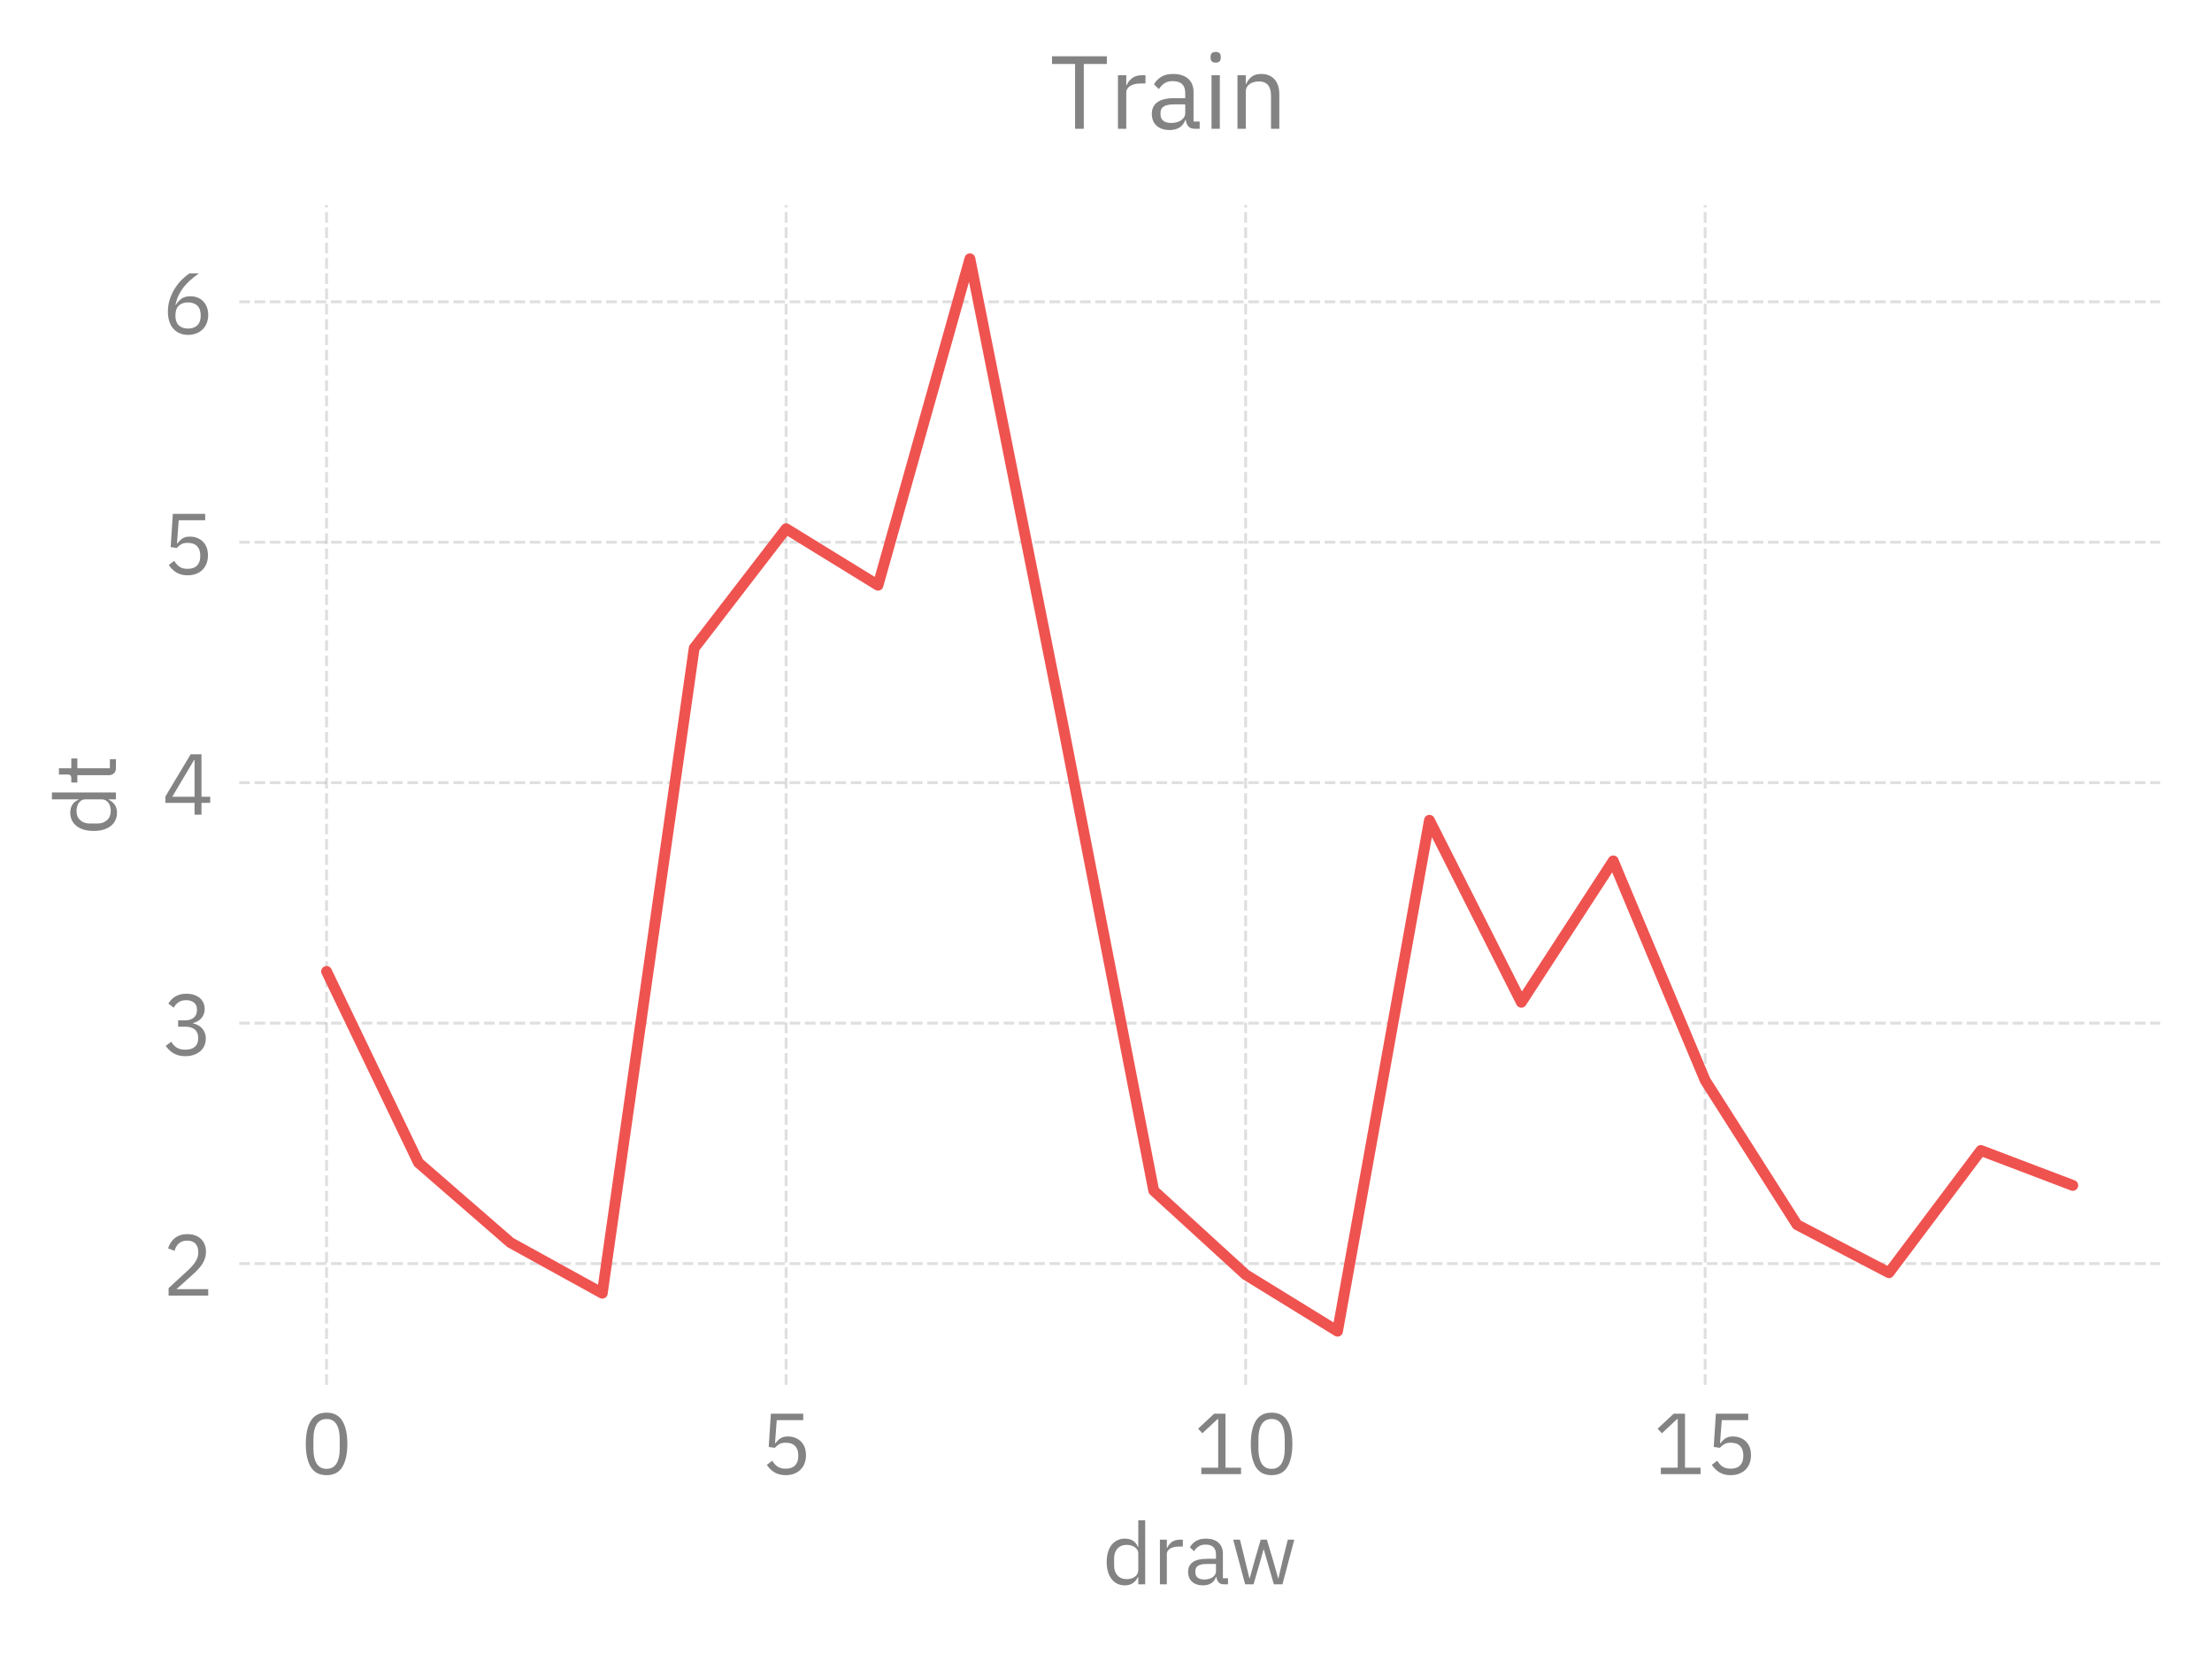
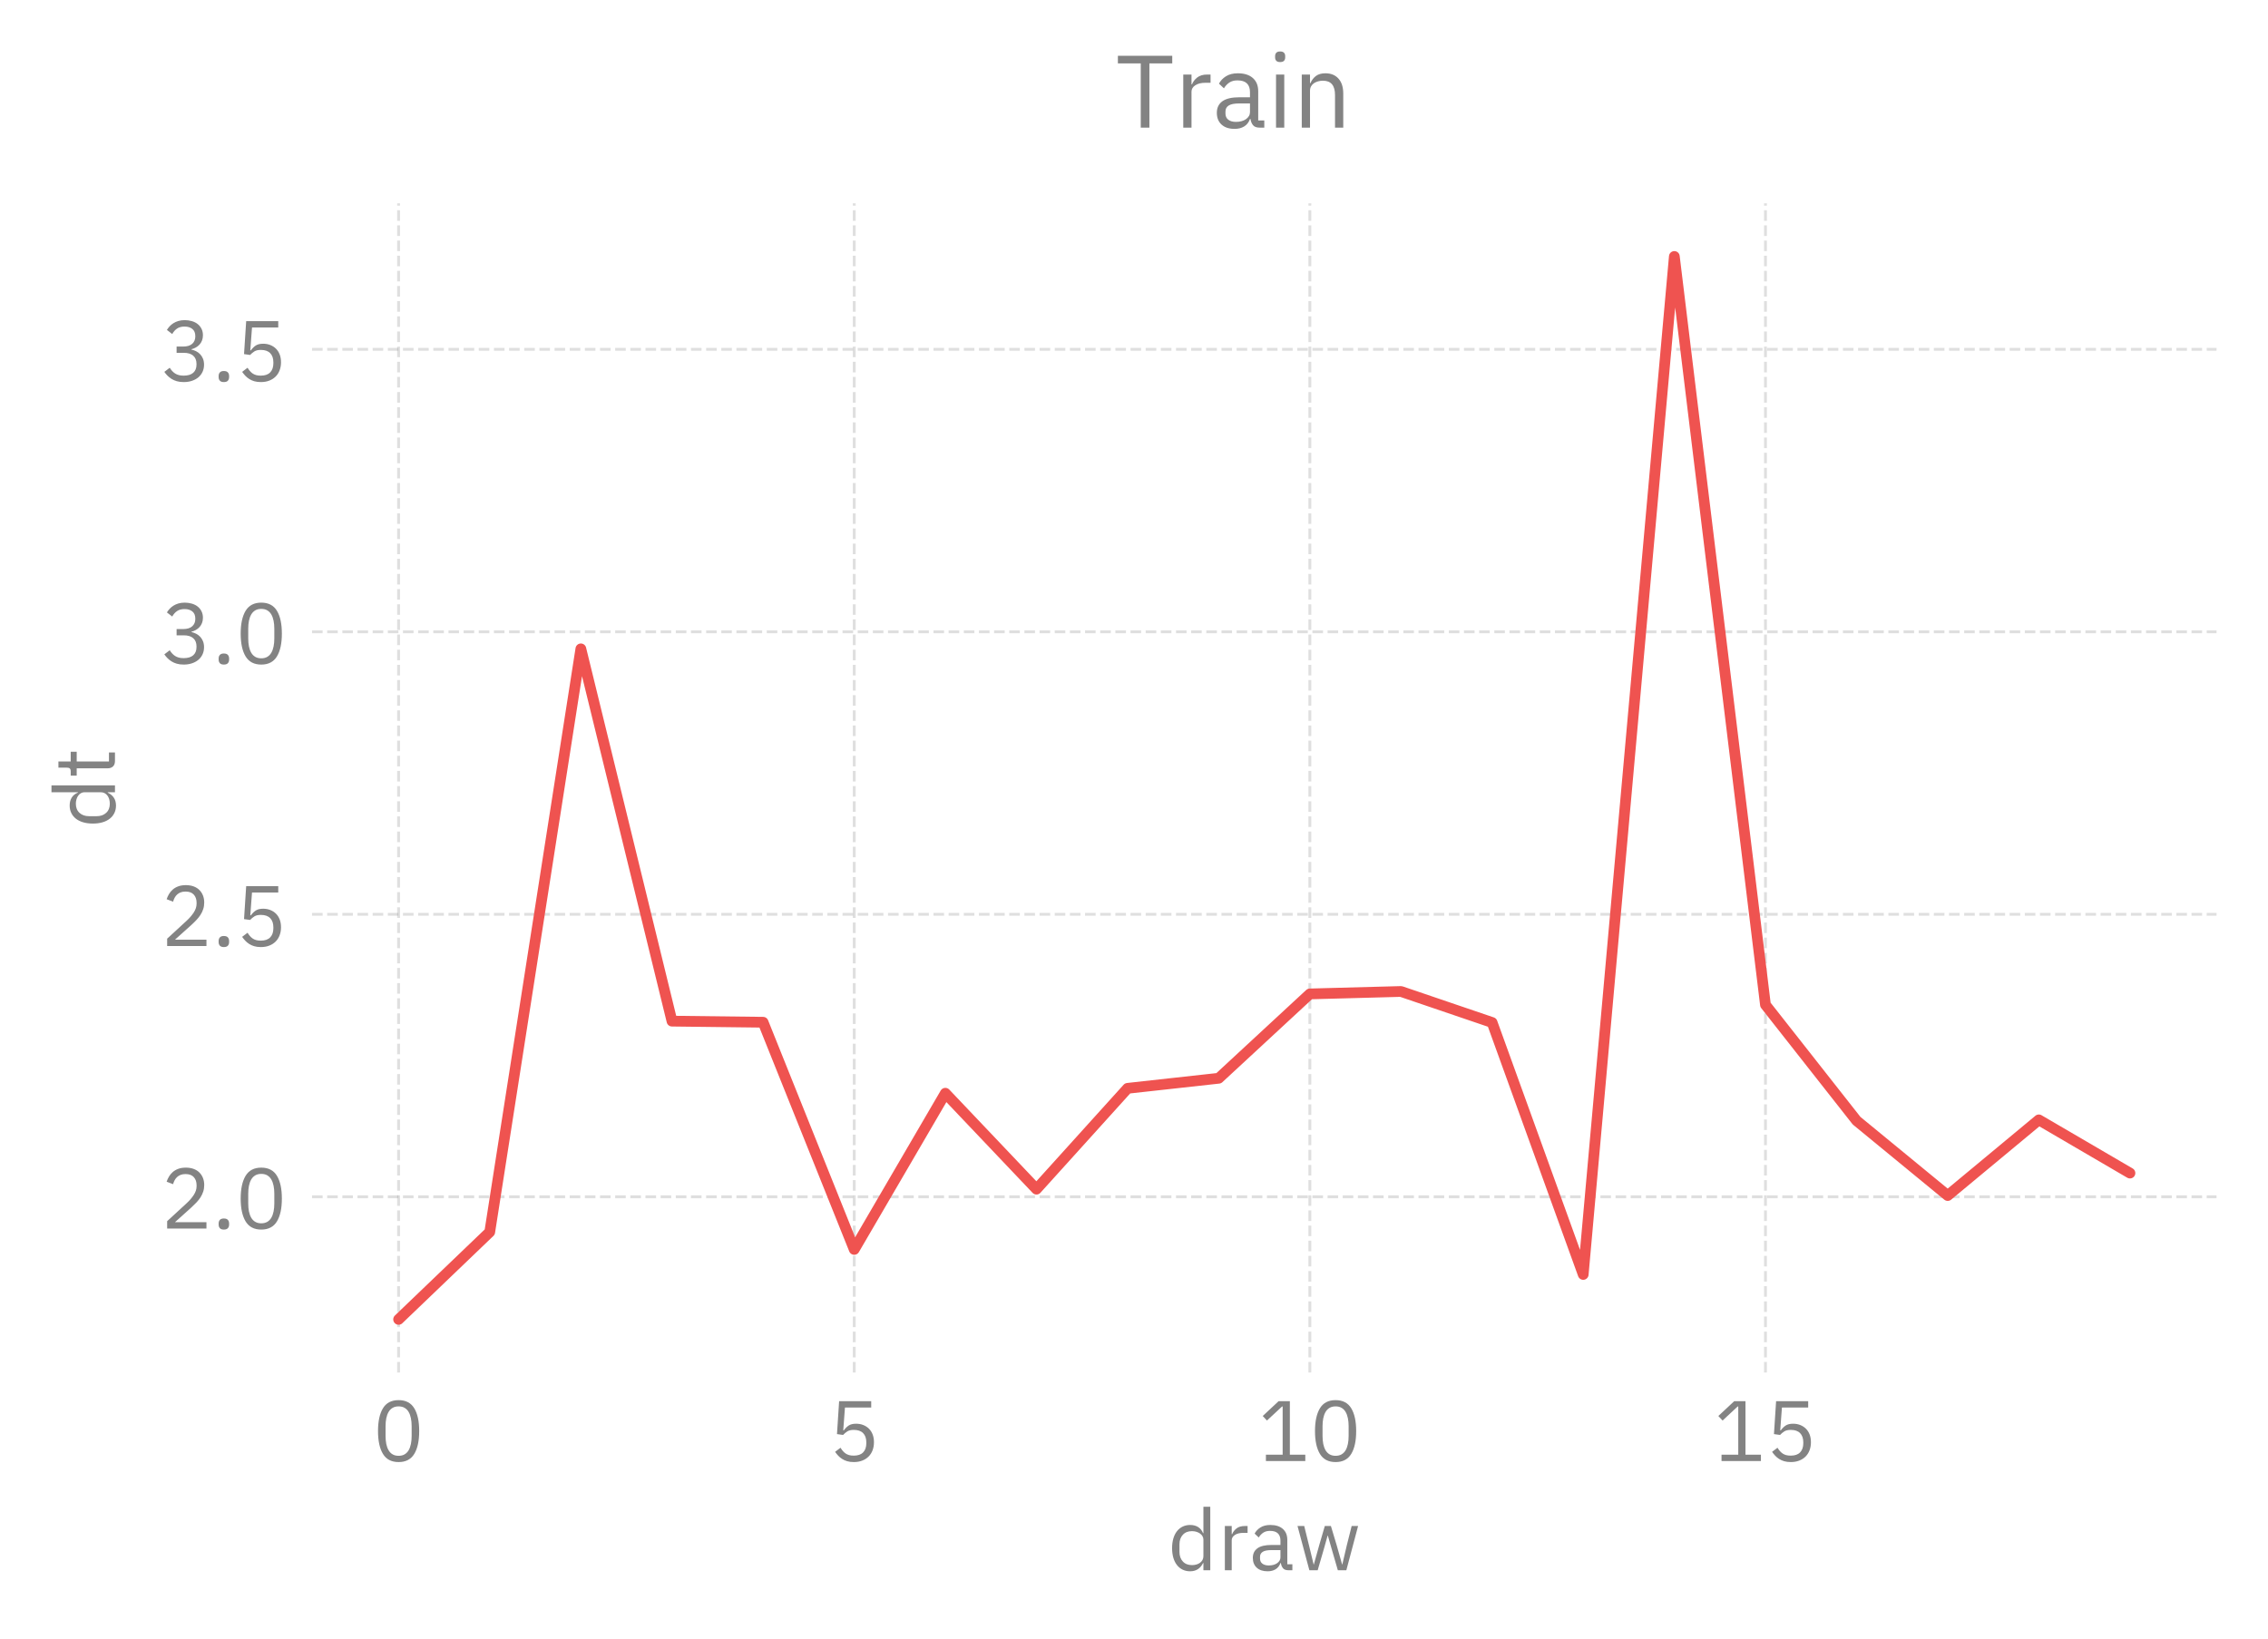
- <svg xmlns="http://www.w3.org/2000/svg" xmlns:xlink="http://www.w3.org/1999/xlink" width="306.756pt" height="229.27pt" viewBox="0 0 306.756 229.27" version="1.1">
+ <svg xmlns="http://www.w3.org/2000/svg" xmlns:xlink="http://www.w3.org/1999/xlink" width="317.22pt" height="229.27pt" viewBox="0 0 317.22 229.27" version="1.1">
  <defs>
    <style type="text/css">*{stroke-linejoin: round; stroke-linecap: butt}</style>
  </defs>
  <g id="figure_1">
    <g id="patch_1">
-       <path d="M 0 229.27  L 306.756 229.27  L 306.756 0  L 0 0  L 0 229.27  z " style="fill: none" />
+       <path d="M 0 229.27  L 317.22 229.27  L 317.22 0  L 0 0  L 0 229.27  z " style="fill: none" />
    </g>
    <g id="axes_1">
      <g id="patch_2">
-         <path d="M 33.18 192.01  L 299.556 192.01  L 299.556 28.443  L 33.18 28.443  L 33.18 192.01  z " style="fill: none" />
+         <path d="M 43.644 192.01  L 310.02 192.01  L 310.02 28.443  L 43.644 28.443  L 43.644 192.01  z " style="fill: none" />
      </g>
      <g id="matplotlib.axis_1">
        <g id="xtick_1">
          <g id="line2d_1">
-             <path d="M 45.288 192.01  L 45.288 28.443  " clip-path="url(#pb0d23357e9)" style="fill: none; stroke-dasharray: 1.48,0.64; stroke-dashoffset: 0; stroke: #838383; stroke-opacity: 0.25; stroke-width: 0.4" />
+             <path d="M 55.752 192.01  L 55.752 28.443  " clip-path="url(#p482a8c02a6)" style="fill: none; stroke-dasharray: 1.48,0.64; stroke-dashoffset: 0; stroke: #838383; stroke-opacity: 0.25; stroke-width: 0.4" />
          </g>
          <g id="text_1">
-             <g style="fill: #838383" transform="translate(41.688 204.3899) scale(0.12 -0.12)">
+             <g style="fill: #838383" transform="translate(52.15238 204.3899) scale(0.12 -0.12)">
              <defs>
                <path id="IBMPlexSans-Regular-30" d="M 1920 -77  Q 1120 -77 752 531  Q 384 1139 384 2234  Q 384 3328 752 3936  Q 1120 4544 1920 4544  Q 2720 4544 3088 3936  Q 3456 3328 3456 2234  Q 3456 1139 3088 531  Q 2720 -77 1920 -77  z M 1920 390  Q 2182 390 2368 499  Q 2554 608 2669 806  Q 2784 1005 2838 1273  Q 2893 1542 2893 1869  L 2893 2598  Q 2893 2925 2838 3193  Q 2784 3462 2669 3660  Q 2554 3859 2368 3968  Q 2182 4077 1920 4077  Q 1658 4077 1472 3968  Q 1286 3859 1171 3660  Q 1056 3462 1001 3193  Q 947 2925 947 2598  L 947 1869  Q 947 1542 1001 1273  Q 1056 1005 1171 806  Q 1286 608 1472 499  Q 1658 390 1920 390  z " transform="scale(0.015625)" />
              </defs>
              <use xlink:href="#IBMPlexSans-Regular-30" />
            </g>
          </g>
        </g>
        <g id="xtick_2">
          <g id="line2d_2">
-             <path d="M 109.014 192.01  L 109.014 28.443  " clip-path="url(#pb0d23357e9)" style="fill: none; stroke-dasharray: 1.48,0.64; stroke-dashoffset: 0; stroke: #838383; stroke-opacity: 0.25; stroke-width: 0.4" />
+             <path d="M 119.479 192.01  L 119.479 28.443  " clip-path="url(#p482a8c02a6)" style="fill: none; stroke-dasharray: 1.48,0.64; stroke-dashoffset: 0; stroke: #838383; stroke-opacity: 0.25; stroke-width: 0.4" />
          </g>
          <g id="text_2">
-             <g style="fill: #838383" transform="translate(105.4143 204.3899) scale(0.12 -0.12)">
+             <g style="fill: #838383" transform="translate(115.8787 204.3899) scale(0.12 -0.12)">
              <defs>
                <path id="IBMPlexSans-Regular-35" d="M 3187 3994  L 1229 3994  L 1101 2291  L 1146 2291  Q 1306 2515 1507 2649  Q 1709 2784 2061 2784  Q 2349 2784 2592 2688  Q 2835 2592 3014 2416  Q 3194 2240 3293 1984  Q 3392 1728 3392 1402  Q 3392 1075 3289 803  Q 3187 531 2992 336  Q 2797 141 2518 32  Q 2240 -77 1888 -77  Q 1606 -77 1392 -13  Q 1178 51 1011 160  Q 845 269 720 403  Q 595 538 493 685  L 896 992  Q 979 858 1072 749  Q 1165 640 1277 563  Q 1389 486 1536 444  Q 1683 403 1888 403  Q 2349 403 2585 646  Q 2822 890 2822 1331  L 2822 1395  Q 2822 1837 2585 2080  Q 2349 2323 1888 2323  Q 1581 2323 1405 2211  Q 1229 2099 1088 1946  L 634 2010  L 794 4467  L 3187 4467  L 3187 3994  z " transform="scale(0.015625)" />
              </defs>
              <use xlink:href="#IBMPlexSans-Regular-35" />
            </g>
          </g>
        </g>
        <g id="xtick_3">
          <g id="line2d_3">
-             <path d="M 172.741 192.01  L 172.741 28.443  " clip-path="url(#pb0d23357e9)" style="fill: none; stroke-dasharray: 1.48,0.64; stroke-dashoffset: 0; stroke: #838383; stroke-opacity: 0.25; stroke-width: 0.4" />
+             <path d="M 183.205 192.01  L 183.205 28.443  " clip-path="url(#p482a8c02a6)" style="fill: none; stroke-dasharray: 1.48,0.64; stroke-dashoffset: 0; stroke: #838383; stroke-opacity: 0.25; stroke-width: 0.4" />
          </g>
          <g id="text_3">
-             <g style="fill: #838383" transform="translate(165.5407 204.3899) scale(0.12 -0.12)">
+             <g style="fill: #838383" transform="translate(176.0051 204.3899) scale(0.12 -0.12)">
              <defs>
                <path id="IBMPlexSans-Regular-31" d="M 563 0  L 563 474  L 1811 474  L 1811 4070  L 1766 4070  L 640 3021  L 326 3360  L 1510 4467  L 2349 4467  L 2349 474  L 3501 474  L 3501 0  L 563 0  z " transform="scale(0.015625)" />
              </defs>
              <use xlink:href="#IBMPlexSans-Regular-31" />
              <use xlink:href="#IBMPlexSans-Regular-30" transform="translate(59.99999 0)" />
            </g>
          </g>
        </g>
        <g id="xtick_4">
          <g id="line2d_4">
-             <path d="M 236.467 192.01  L 236.467 28.443  " clip-path="url(#pb0d23357e9)" style="fill: none; stroke-dasharray: 1.48,0.64; stroke-dashoffset: 0; stroke: #838383; stroke-opacity: 0.25; stroke-width: 0.4" />
+             <path d="M 246.931 192.01  L 246.931 28.443  " clip-path="url(#p482a8c02a6)" style="fill: none; stroke-dasharray: 1.48,0.64; stroke-dashoffset: 0; stroke: #838383; stroke-opacity: 0.25; stroke-width: 0.4" />
          </g>
          <g id="text_4">
-             <g style="fill: #838383" transform="translate(229.267 204.3899) scale(0.12 -0.12)">
+             <g style="fill: #838383" transform="translate(239.7314 204.3899) scale(0.12 -0.12)">
              <use xlink:href="#IBMPlexSans-Regular-31" />
              <use xlink:href="#IBMPlexSans-Regular-35" transform="translate(59.99999 0)" />
            </g>
          </g>
        </g>
        <g id="text_5">
-           <g style="fill: #838383" transform="translate(152.8737 219.6699) scale(0.12 -0.12)">
+           <g style="fill: #838383" transform="translate(163.338 219.6699) scale(0.12 -0.12)">
            <defs>
              <path id="IBMPlexSans-Regular-64" d="M 2656 538  L 2630 538  Q 2330 -77 1664 -77  Q 1357 -77 1107 44  Q 858 166 682 390  Q 506 614 413 934  Q 320 1254 320 1651  Q 320 2048 413 2368  Q 506 2688 682 2912  Q 858 3136 1107 3257  Q 1357 3379 1664 3379  Q 2010 3379 2256 3228  Q 2502 3078 2630 2765  L 2656 2765  L 2656 4736  L 3168 4736  L 3168 0  L 2656 0  L 2656 538  z M 1805 384  Q 1978 384 2134 429  Q 2291 474 2406 560  Q 2522 646 2589 771  Q 2656 896 2656 1056  L 2656 2285  Q 2656 2419 2589 2537  Q 2522 2656 2406 2739  Q 2291 2822 2134 2870  Q 1978 2918 1805 2918  Q 1370 2918 1120 2646  Q 870 2374 870 1933  L 870 1370  Q 870 928 1120 656  Q 1370 384 1805 384  z " transform="scale(0.015625)" />
              <path id="IBMPlexSans-Regular-72" d="M 544 0  L 544 3302  L 1056 3302  L 1056 2694  L 1088 2694  Q 1178 2931 1408 3116  Q 1638 3302 2042 3302  L 2240 3302  L 2240 2790  L 1939 2790  Q 1523 2790 1289 2633  Q 1056 2477 1056 2240  L 1056 0  L 544 0  z " transform="scale(0.015625)" />
              <path id="IBMPlexSans-Regular-61" d="M 2944 0  Q 2656 0 2531 153  Q 2406 307 2374 538  L 2342 538  Q 2234 230 1984 76  Q 1734 -77 1389 -77  Q 864 -77 573 192  Q 282 461 282 922  Q 282 1389 624 1638  Q 966 1888 1690 1888  L 2342 1888  L 2342 2214  Q 2342 2566 2150 2752  Q 1958 2938 1562 2938  Q 1261 2938 1059 2803  Q 858 2669 723 2445  L 416 2733  Q 550 3002 844 3190  Q 1139 3379 1587 3379  Q 2189 3379 2521 3084  Q 2854 2790 2854 2266  L 2854 448  L 3232 448  L 3232 0  L 2944 0  z M 1472 358  Q 1664 358 1824 403  Q 1984 448 2099 531  Q 2214 614 2278 723  Q 2342 832 2342 960  L 2342 1504  L 1664 1504  Q 1222 1504 1020 1376  Q 819 1248 819 1005  L 819 870  Q 819 627 995 492  Q 1171 358 1472 358  z " transform="scale(0.015625)" />
              <path id="IBMPlexSans-Regular-77" d="M 198 3302  L 698 3302  L 1050 1875  L 1402 429  L 1414 429  L 1818 1875  L 2234 3302  L 2688 3302  L 3117 1875  L 3526 429  L 3539 429  L 3878 1875  L 4237 3302  L 4717 3302  L 3840 0  L 3206 0  L 2746 1587  L 2458 2592  L 2445 2592  L 2163 1587  L 1702 0  L 1082 0  L 198 3302  z " transform="scale(0.015625)" />
            </defs>
            <use xlink:href="#IBMPlexSans-Regular-64" />
            <use xlink:href="#IBMPlexSans-Regular-72" transform="translate(57.99999 0)" />
            <use xlink:href="#IBMPlexSans-Regular-61" transform="translate(94.69998 0)" />
            <use xlink:href="#IBMPlexSans-Regular-77" transform="translate(148.1 0)" />
          </g>
        </g>
      </g>
      <g id="matplotlib.axis_2">
        <g id="ytick_1">
          <g id="line2d_5">
-             <path d="M 33.18 175.196  L 299.556 175.196  " clip-path="url(#pb0d23357e9)" style="fill: none; stroke-dasharray: 1.48,0.64; stroke-dashoffset: 0; stroke: #838383; stroke-opacity: 0.25; stroke-width: 0.4" />
+             <path d="M 43.644 167.425  L 310.02 167.425  " clip-path="url(#p482a8c02a6)" style="fill: none; stroke-dasharray: 1.48,0.64; stroke-dashoffset: 0; stroke: #838383; stroke-opacity: 0.25; stroke-width: 0.4" />
          </g>
          <g id="text_6">
-             <g style="fill: #838383" transform="translate(22.48 179.6357) scale(0.12 -0.12)">
+             <g style="fill: #838383" transform="translate(22.48 171.8648) scale(0.12 -0.12)">
              <defs>
                <path id="IBMPlexSans-Regular-32" d="M 3411 0  L 480 0  L 480 550  L 1939 1894  Q 2253 2182 2464 2505  Q 2675 2829 2675 3155  L 2675 3232  Q 2675 3603 2470 3833  Q 2266 4064 1850 4064  Q 1645 4064 1491 4006  Q 1338 3949 1226 3846  Q 1114 3744 1040 3606  Q 966 3469 922 3309  L 442 3494  Q 506 3693 618 3881  Q 730 4070 899 4217  Q 1069 4365 1309 4454  Q 1549 4544 1875 4544  Q 2202 4544 2458 4448  Q 2714 4352 2886 4179  Q 3059 4006 3152 3769  Q 3245 3533 3245 3245  Q 3245 2982 3171 2758  Q 3098 2534 2970 2332  Q 2842 2131 2659 1939  Q 2477 1747 2266 1555  L 1062 474  L 3411 474  L 3411 0  z " transform="scale(0.015625)" />
+                 <path id="IBMPlexSans-Regular-2e" d="M 870 -77  Q 666 -77 573 25  Q 480 128 480 294  L 480 378  Q 480 544 573 646  Q 666 749 870 749  Q 1075 749 1168 646  Q 1261 544 1261 378  L 1261 294  Q 1261 128 1168 25  Q 1075 -77 870 -77  z " transform="scale(0.015625)" />
              </defs>
              <use xlink:href="#IBMPlexSans-Regular-32" />
+               <use xlink:href="#IBMPlexSans-Regular-2e" transform="translate(59.99999 0)" />
+               <use xlink:href="#IBMPlexSans-Regular-30" transform="translate(87.19998 0)" />
            </g>
          </g>
        </g>
        <g id="ytick_2">
          <g id="line2d_6">
-             <path d="M 33.18 141.858  L 299.556 141.858  " clip-path="url(#pb0d23357e9)" style="fill: none; stroke-dasharray: 1.48,0.64; stroke-dashoffset: 0; stroke: #838383; stroke-opacity: 0.25; stroke-width: 0.4" />
+             <path d="M 43.644 127.905  L 310.02 127.905  " clip-path="url(#p482a8c02a6)" style="fill: none; stroke-dasharray: 1.48,0.64; stroke-dashoffset: 0; stroke: #838383; stroke-opacity: 0.25; stroke-width: 0.4" />
          </g>
          <g id="text_7">
-             <g style="fill: #838383" transform="translate(22.48 146.2983) scale(0.12 -0.12)">
-               <defs>
-                 <path id="IBMPlexSans-Regular-33" d="M 1670 2573  Q 2125 2573 2352 2781  Q 2579 2989 2579 3315  L 2579 3360  Q 2579 3712 2358 3888  Q 2138 4064 1779 4064  Q 1434 4064 1216 3913  Q 998 3763 858 3507  L 461 3814  Q 544 3949 662 4080  Q 781 4211 941 4313  Q 1101 4416 1312 4480  Q 1523 4544 1792 4544  Q 2074 4544 2323 4470  Q 2573 4397 2755 4253  Q 2938 4109 3043 3897  Q 3149 3686 3149 3418  Q 3149 3200 3081 3027  Q 3014 2854 2899 2726  Q 2784 2598 2627 2508  Q 2470 2419 2291 2374  L 2291 2349  Q 2470 2310 2640 2224  Q 2810 2138 2941 2000  Q 3072 1862 3152 1667  Q 3232 1472 3232 1222  Q 3232 934 3123 694  Q 3014 454 2816 284  Q 2618 115 2336 19  Q 2054 -77 1715 -77  Q 1427 -77 1203 -13  Q 979 51 806 160  Q 634 269 502 403  Q 371 538 269 685  L 672 992  Q 755 858 854 749  Q 954 640 1075 563  Q 1197 486 1350 444  Q 1504 403 1709 403  Q 2182 403 2425 617  Q 2669 832 2669 1229  L 2669 1280  Q 2669 1677 2425 1891  Q 2182 2106 1709 2106  L 1184 2106  L 1184 2573  L 1670 2573  z " transform="scale(0.015625)" />
-               </defs>
-               <use xlink:href="#IBMPlexSans-Regular-33" />
+             <g style="fill: #838383" transform="translate(22.48 132.3451) scale(0.12 -0.12)">
+               <use xlink:href="#IBMPlexSans-Regular-32" />
+               <use xlink:href="#IBMPlexSans-Regular-2e" transform="translate(59.99999 0)" />
+               <use xlink:href="#IBMPlexSans-Regular-35" transform="translate(87.19998 0)" />
            </g>
          </g>
        </g>
        <g id="ytick_3">
          <g id="line2d_7">
-             <path d="M 33.18 108.521  L 299.556 108.521  " clip-path="url(#pb0d23357e9)" style="fill: none; stroke-dasharray: 1.48,0.64; stroke-dashoffset: 0; stroke: #838383; stroke-opacity: 0.25; stroke-width: 0.4" />
+             <path d="M 43.644 88.385  L 310.02 88.385  " clip-path="url(#p482a8c02a6)" style="fill: none; stroke-dasharray: 1.48,0.64; stroke-dashoffset: 0; stroke: #838383; stroke-opacity: 0.25; stroke-width: 0.4" />
          </g>
          <g id="text_8">
-             <g style="fill: #838383" transform="translate(22.48 112.961) scale(0.12 -0.12)">
+             <g style="fill: #838383" transform="translate(22.48 92.82533) scale(0.12 -0.12)">
              <defs>
-                 <path id="IBMPlexSans-Regular-34" d="M 2400 0  L 2400 877  L 243 877  L 243 1350  L 2112 4467  L 2912 4467  L 2912 1325  L 3558 1325  L 3558 877  L 2912 877  L 2912 0  L 2400 0  z M 749 1325  L 2400 1325  L 2400 4051  L 2368 4051  L 749 1325  z " transform="scale(0.015625)" />
+                 <path id="IBMPlexSans-Regular-33" d="M 1670 2573  Q 2125 2573 2352 2781  Q 2579 2989 2579 3315  L 2579 3360  Q 2579 3712 2358 3888  Q 2138 4064 1779 4064  Q 1434 4064 1216 3913  Q 998 3763 858 3507  L 461 3814  Q 544 3949 662 4080  Q 781 4211 941 4313  Q 1101 4416 1312 4480  Q 1523 4544 1792 4544  Q 2074 4544 2323 4470  Q 2573 4397 2755 4253  Q 2938 4109 3043 3897  Q 3149 3686 3149 3418  Q 3149 3200 3081 3027  Q 3014 2854 2899 2726  Q 2784 2598 2627 2508  Q 2470 2419 2291 2374  L 2291 2349  Q 2470 2310 2640 2224  Q 2810 2138 2941 2000  Q 3072 1862 3152 1667  Q 3232 1472 3232 1222  Q 3232 934 3123 694  Q 3014 454 2816 284  Q 2618 115 2336 19  Q 2054 -77 1715 -77  Q 1427 -77 1203 -13  Q 979 51 806 160  Q 634 269 502 403  Q 371 538 269 685  L 672 992  Q 755 858 854 749  Q 954 640 1075 563  Q 1197 486 1350 444  Q 1504 403 1709 403  Q 2182 403 2425 617  Q 2669 832 2669 1229  L 2669 1280  Q 2669 1677 2425 1891  Q 2182 2106 1709 2106  L 1184 2106  L 1184 2573  L 1670 2573  z " transform="scale(0.015625)" />
              </defs>
-               <use xlink:href="#IBMPlexSans-Regular-34" />
+               <use xlink:href="#IBMPlexSans-Regular-33" />
+               <use xlink:href="#IBMPlexSans-Regular-2e" transform="translate(59.99999 0)" />
+               <use xlink:href="#IBMPlexSans-Regular-30" transform="translate(87.19998 0)" />
            </g>
          </g>
        </g>
        <g id="ytick_4">
          <g id="line2d_8">
-             <path d="M 33.18 75.184  L 299.556 75.184  " clip-path="url(#pb0d23357e9)" style="fill: none; stroke-dasharray: 1.48,0.64; stroke-dashoffset: 0; stroke: #838383; stroke-opacity: 0.25; stroke-width: 0.4" />
+             <path d="M 43.644 48.866  L 310.02 48.866  " clip-path="url(#p482a8c02a6)" style="fill: none; stroke-dasharray: 1.48,0.64; stroke-dashoffset: 0; stroke: #838383; stroke-opacity: 0.25; stroke-width: 0.4" />
          </g>
          <g id="text_9">
-             <g style="fill: #838383" transform="translate(22.48 79.62361) scale(0.12 -0.12)">
-               <use xlink:href="#IBMPlexSans-Regular-35" />
+             <g style="fill: #838383" transform="translate(22.48 53.3056) scale(0.12 -0.12)">
+               <use xlink:href="#IBMPlexSans-Regular-33" />
+               <use xlink:href="#IBMPlexSans-Regular-2e" transform="translate(59.99999 0)" />
+               <use xlink:href="#IBMPlexSans-Regular-35" transform="translate(87.19998 0)" />
            </g>
          </g>
        </g>
-         <g id="ytick_5">
-           <g id="line2d_9">
-             <path d="M 33.18 41.846  L 299.556 41.846  " clip-path="url(#pb0d23357e9)" style="fill: none; stroke-dasharray: 1.48,0.64; stroke-dashoffset: 0; stroke: #838383; stroke-opacity: 0.25; stroke-width: 0.4" />
-           </g>
-           <g id="text_10">
-             <g style="fill: #838383" transform="translate(22.48 46.28626) scale(0.12 -0.12)">
-               <defs>
-                 <path id="IBMPlexSans-Regular-36" d="M 1926 -77  Q 1581 -77 1302 41  Q 1024 160 829 381  Q 634 602 531 922  Q 429 1242 429 1638  Q 429 2138 576 2576  Q 723 3014 956 3376  Q 1190 3738 1472 4016  Q 1754 4294 2022 4467  L 2714 4467  Q 2355 4205 2073 3955  Q 1792 3706 1581 3434  Q 1370 3162 1222 2851  Q 1075 2541 986 2150  L 1018 2138  Q 1178 2413 1430 2595  Q 1683 2778 2093 2778  Q 2381 2778 2624 2682  Q 2867 2586 3040 2406  Q 3213 2227 3312 1971  Q 3411 1715 3411 1402  Q 3411 1075 3305 803  Q 3200 531 3005 336  Q 2810 141 2534 32  Q 2259 -77 1926 -77  z M 1920 390  Q 2362 390 2608 633  Q 2854 877 2854 1331  L 2854 1382  Q 2854 1837 2608 2080  Q 2362 2323 1920 2323  Q 1478 2323 1232 2080  Q 986 1837 986 1382  L 986 1331  Q 986 877 1232 633  Q 1478 390 1920 390  z " transform="scale(0.015625)" />
-               </defs>
-               <use xlink:href="#IBMPlexSans-Regular-36" />
-             </g>
-           </g>
-         </g>
-         <g id="text_11">
+         <g id="text_10">
          <g style="fill: #838383" transform="translate(16.08 115.8118) rotate(-90) scale(0.12 -0.12)">
            <defs>
              <path id="IBMPlexSans-Regular-74" d="M 1274 0  Q 1005 0 867 150  Q 730 301 730 544  L 730 2854  L 186 2854  L 186 3302  L 493 3302  Q 659 3302 720 3369  Q 781 3437 781 3603  L 781 4218  L 1242 4218  L 1242 3302  L 1965 3302  L 1965 2854  L 1242 2854  L 1242 448  L 1914 448  L 1914 0  L 1274 0  z " transform="scale(0.015625)" />
            </defs>
            <use xlink:href="#IBMPlexSans-Regular-64" />
            <use xlink:href="#IBMPlexSans-Regular-74" transform="translate(57.99999 0)" />
          </g>
        </g>
      </g>
-       <g id="line2d_10">
-         <path d="M 45.288 134.694  L 58.033 161.209  L 70.779 172.284  L 83.524 179.308  L 96.269 89.86  L 109.014 73.307  L 121.76 81.146  L 134.505 35.877  L 147.25 99.72  L 159.995 165.084  L 172.741 176.731  L 185.486 184.575  L 198.231 113.733  L 210.976 138.966  L 223.722 119.362  L 236.467 149.791  L 249.212 169.81  L 261.958 176.466  L 274.703 159.515  L 287.448 164.359  " clip-path="url(#pb0d23357e9)" style="fill: none; stroke: #ef5350; stroke-width: 1.5; stroke-linecap: round" />
+       <g id="line2d_9">
+         <path d="M 55.752 184.575  L 68.498 172.355  L 81.243 90.771  L 93.988 142.851  L 106.733 143.005  L 119.479 174.788  L 132.224 152.936  L 144.969 166.356  L 157.715 152.249  L 170.46 150.842  L 183.205 139.043  L 195.95 138.701  L 208.696 143.04  L 221.441 178.288  L 234.186 35.877  L 246.931 140.57  L 259.677 156.778  L 272.422 167.249  L 285.167 156.663  L 297.912 164.108  " clip-path="url(#p482a8c02a6)" style="fill: none; stroke: #ef5350; stroke-width: 1.5; stroke-linecap: round" />
      </g>
    </g>
-     <g id="text_12">
-       <g style="fill: #838383" transform="translate(145.5758 17.856) scale(0.144 -0.144)">
+     <g id="text_11">
+       <g style="fill: #838383" transform="translate(156.0402 17.856) scale(0.144 -0.144)">
        <defs>
          <path id="IBMPlexSans-Regular-54" d="M 2099 3994  L 2099 0  L 1562 0  L 1562 3994  L 141 3994  L 141 4467  L 3520 4467  L 3520 3994  L 2099 3994  z " transform="scale(0.015625)" />
          <path id="IBMPlexSans-Regular-69" d="M 800 4077  Q 634 4077 560 4157  Q 486 4237 486 4365  L 486 4448  Q 486 4576 560 4656  Q 634 4736 800 4736  Q 966 4736 1040 4656  Q 1114 4576 1114 4448  L 1114 4365  Q 1114 4237 1040 4157  Q 966 4077 800 4077  z M 544 3302  L 1056 3302  L 1056 0  L 544 0  L 544 3302  z " transform="scale(0.015625)" />
          <path id="IBMPlexSans-Regular-6e" d="M 544 0  L 544 3302  L 1056 3302  L 1056 2765  L 1082 2765  Q 1203 3046 1424 3212  Q 1645 3379 2016 3379  Q 2528 3379 2825 3049  Q 3123 2720 3123 2118  L 3123 0  L 2611 0  L 2611 2029  Q 2611 2918 1862 2918  Q 1709 2918 1565 2880  Q 1421 2842 1305 2765  Q 1190 2688 1123 2569  Q 1056 2451 1056 2291  L 1056 0  L 544 0  z " transform="scale(0.015625)" />
        </defs>
        <use xlink:href="#IBMPlexSans-Regular-54" />
        <use xlink:href="#IBMPlexSans-Regular-72" transform="translate(57.2 0)" />
        <use xlink:href="#IBMPlexSans-Regular-61" transform="translate(93.89999 0)" />
        <use xlink:href="#IBMPlexSans-Regular-69" transform="translate(147.3 0)" />
        <use xlink:href="#IBMPlexSans-Regular-6e" transform="translate(172.3 0)" />
      </g>
    </g>
  </g>
  <defs>
-     <clipPath id="pb0d23357e9">
-       <rect x="33.18" y="28.443" width="266.376" height="163.567" />
+     <clipPath id="p482a8c02a6">
+       <rect x="43.644" y="28.443" width="266.376" height="163.567" />
    </clipPath>
  </defs>
</svg>
